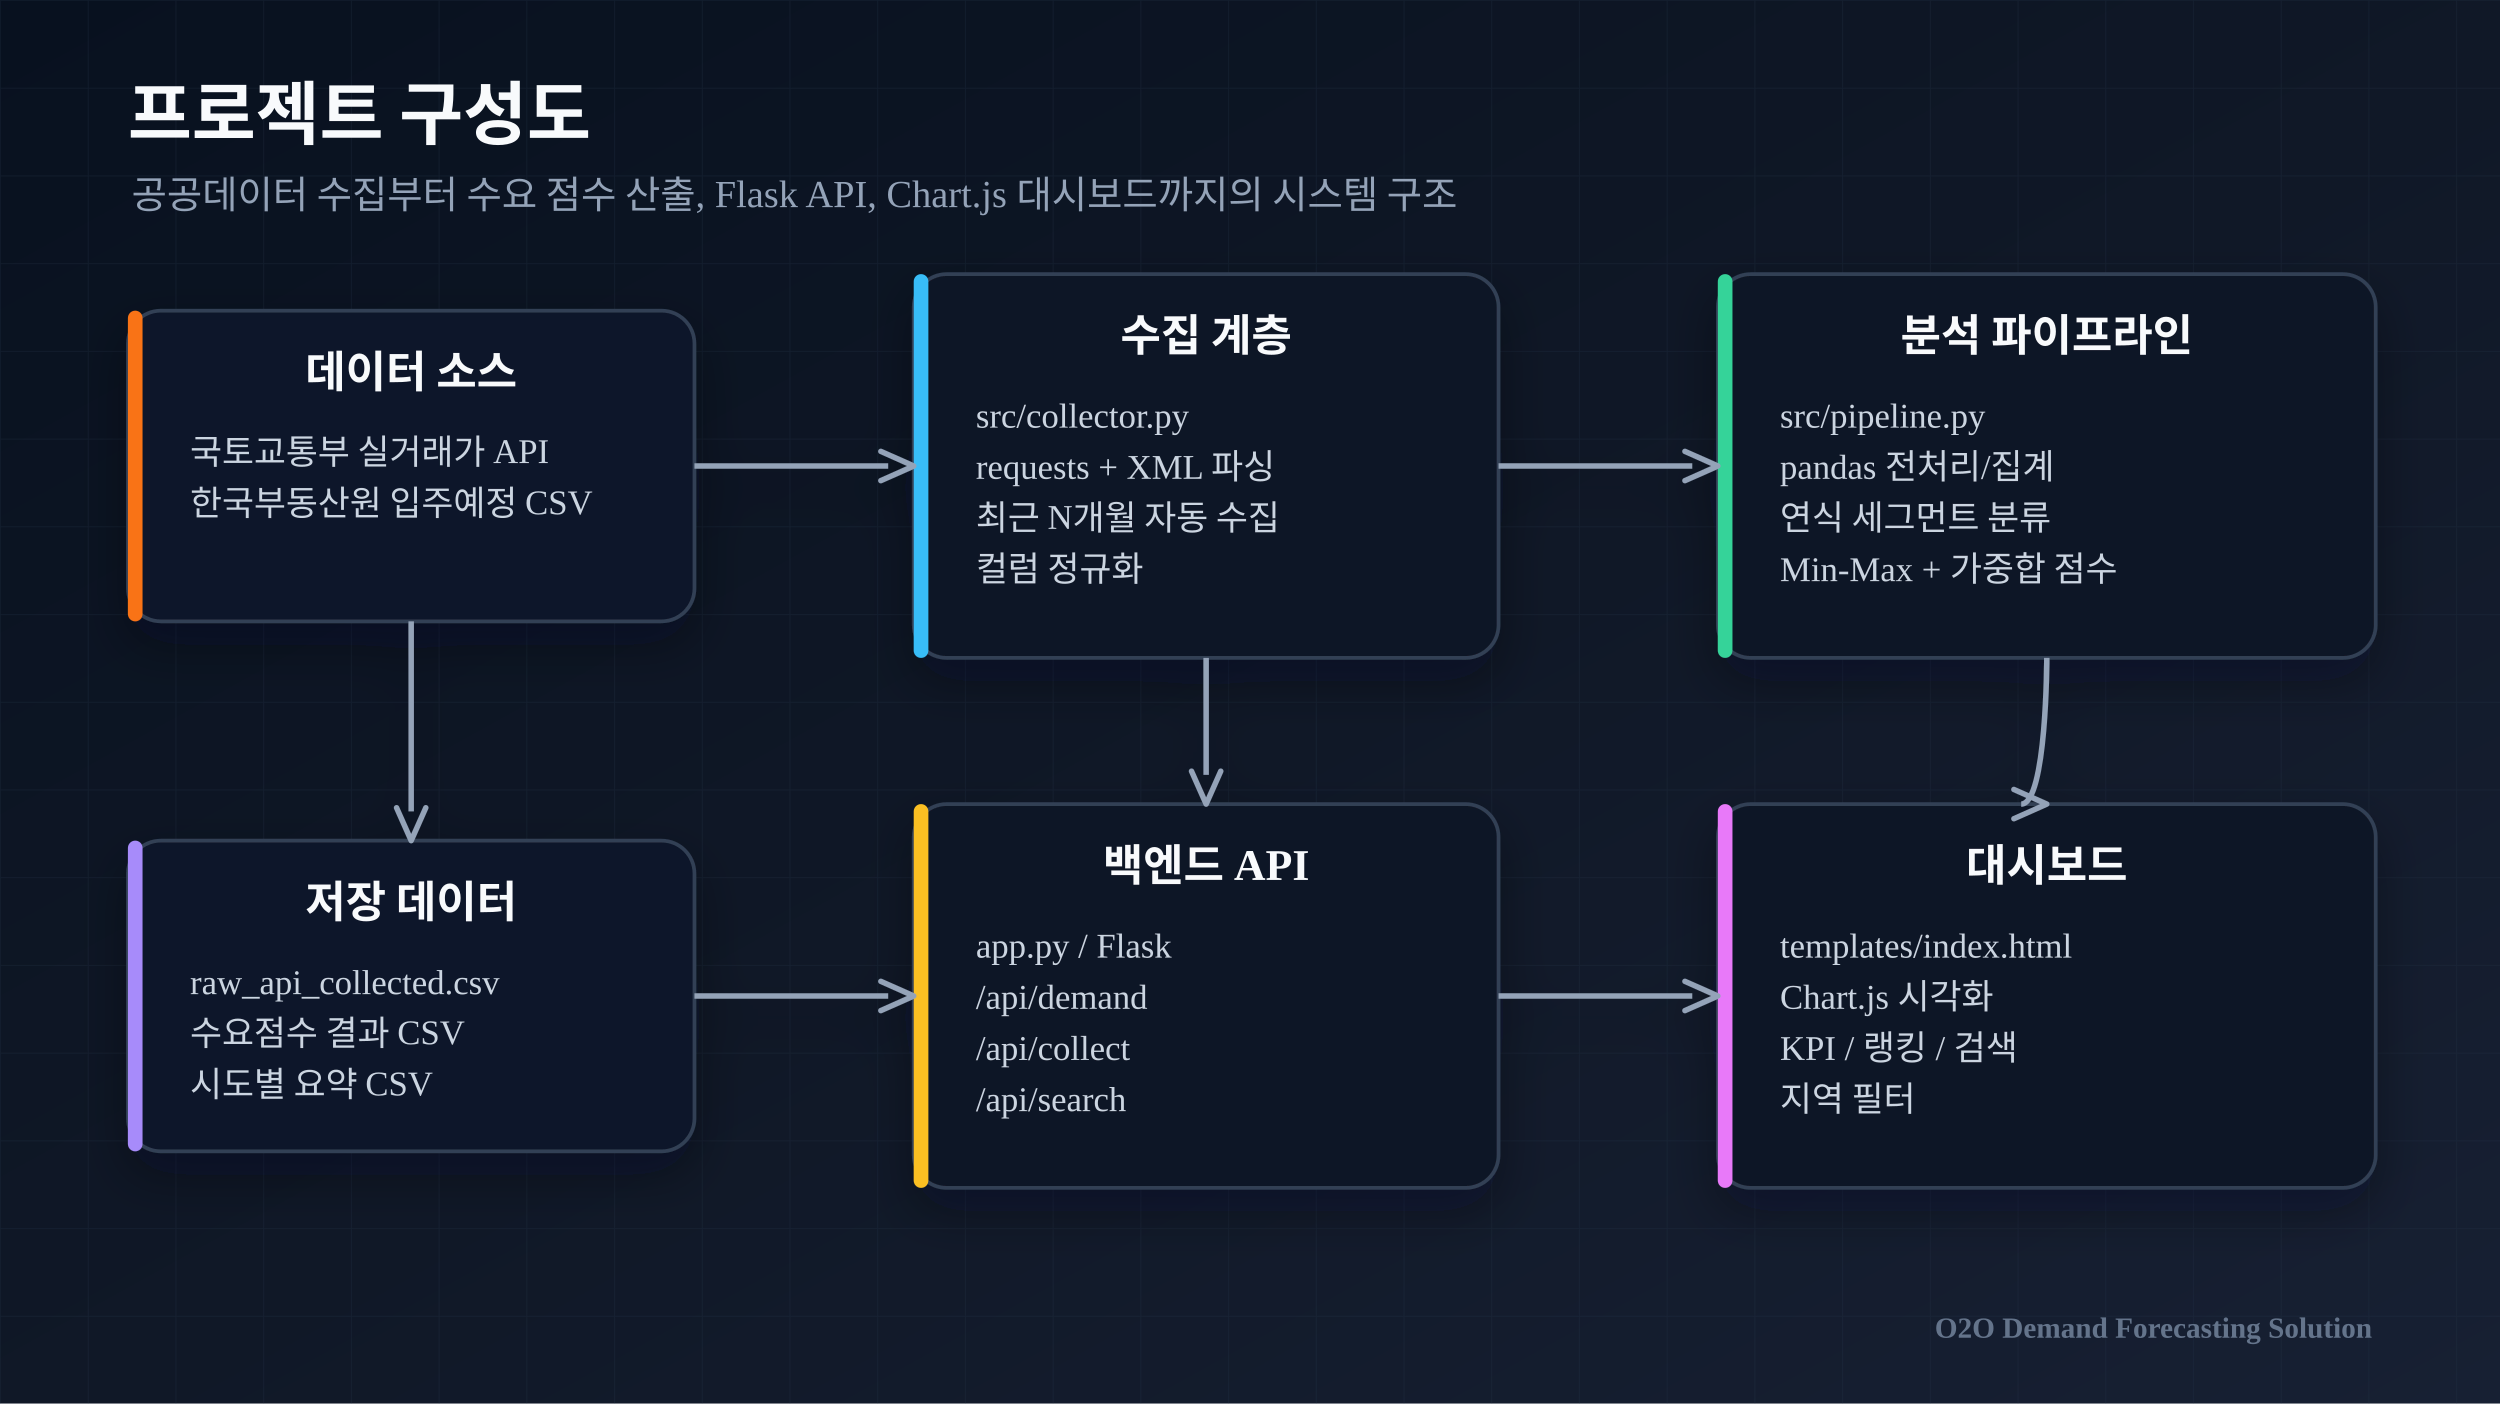
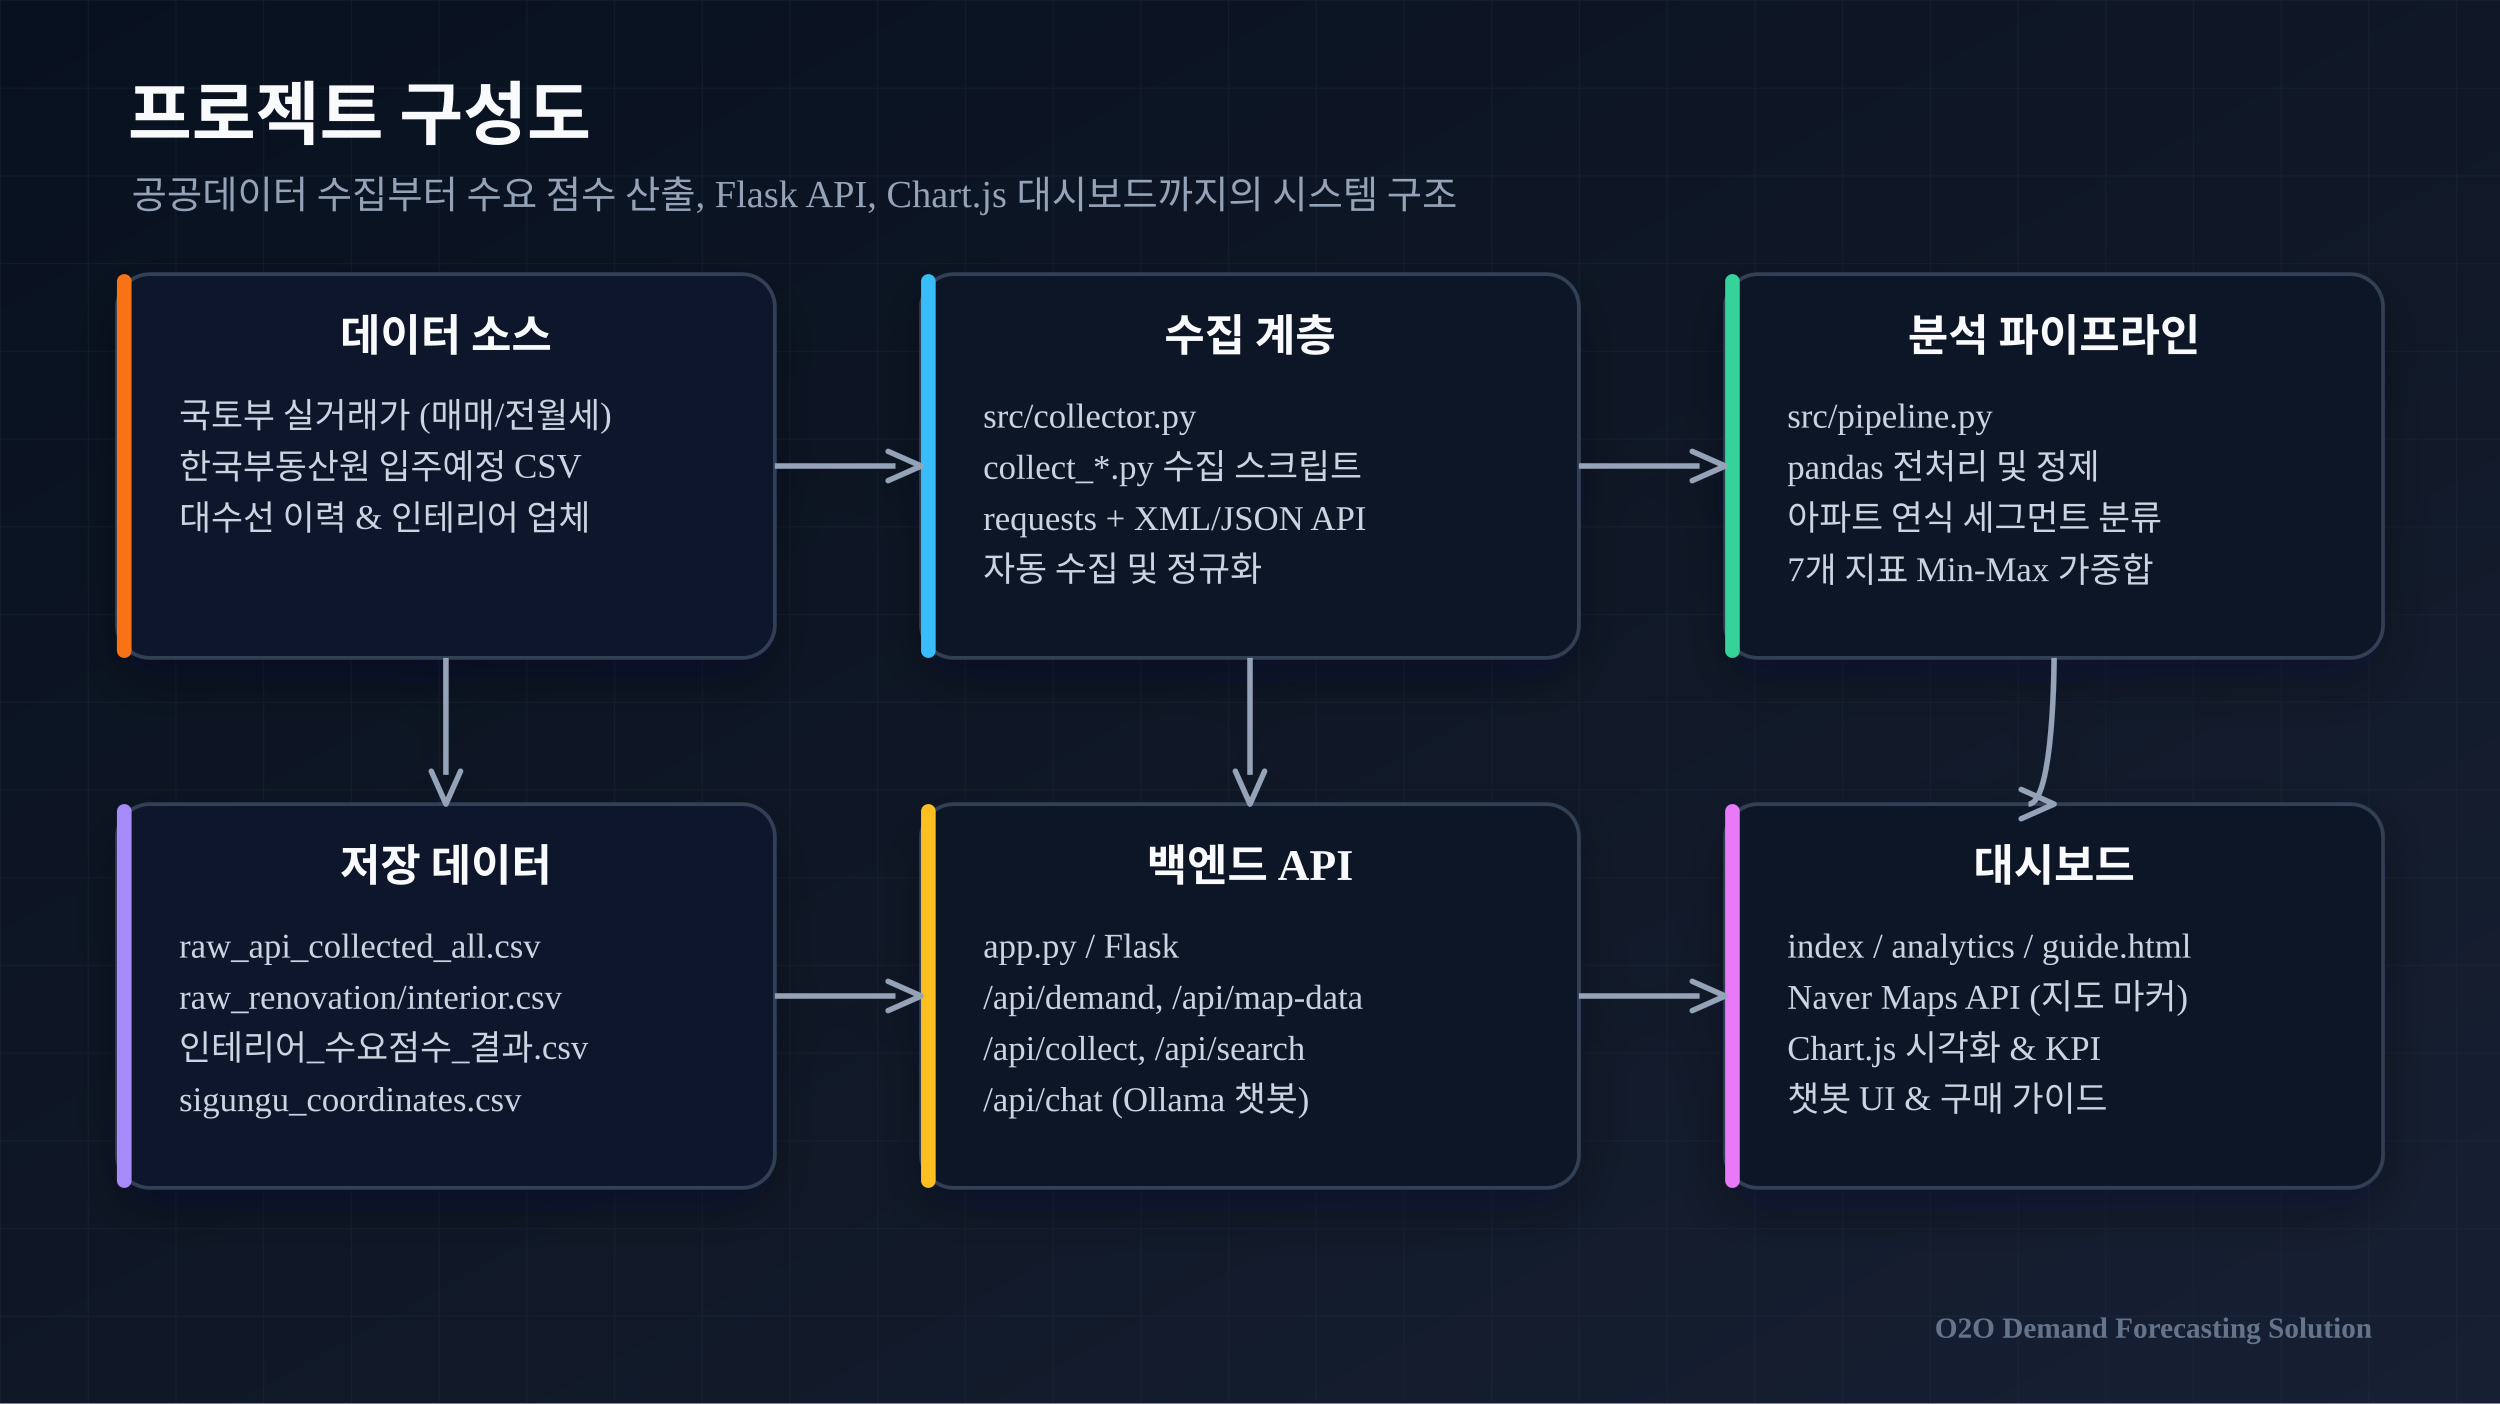
<svg xmlns="http://www.w3.org/2000/svg" width="1368" height="768" viewBox="0 0 1368 768">
  <defs>
    <linearGradient id="bg" x1="0" y1="0" x2="1" y2="1">
      <stop offset="0" stop-color="#08111f" />
      <stop offset="0.52" stop-color="#101827" />
      <stop offset="1" stop-color="#172033" />
    </linearGradient>
    <pattern id="grid" width="48" height="48" patternUnits="userSpaceOnUse">
      <path d="M 48 0 L 0 0 0 48" fill="none" stroke="#243449" stroke-width="1" opacity="0.55" />
    </pattern>
    <filter id="shadow" x="-20%" y="-20%" width="140%" height="140%">
      <feDropShadow dx="0" dy="12" stdDeviation="14" flood-color="#020617" flood-opacity="0.35" />
    </filter>
  </defs>
  <rect width="1368" height="768" fill="url(#bg)" />
  <rect width="1368" height="768" fill="url(#grid)" opacity="0.5" />
  <text x="70" y="76" font-size="38" font-weight="900" fill="#f8fafc">프로젝트 구성도</text>
  <text x="72" y="114" font-size="21" font-weight="500" fill="#94a3b8">공공데이터 수집부터 수요 점수 산출, Flask API, Chart.js 대시보드까지의 시스템 구조</text>
  <g filter="url(#shadow)">
    <g>
-       <rect x="70" y="170" width="310" height="170" rx="18" fill="#0f172a" stroke="#334155" stroke-width="2" />
-       <rect x="70" y="170" width="8" height="170" rx="4" fill="#f97316" />
-       <text x="225" y="212" font-size="24" font-weight="800" fill="#f8fafc" text-anchor="middle">데이터 소스</text>
-       <text x="104" y="254" font-size="19" font-weight="500" fill="#cbd5e1">국토교통부 실거래가 API</text>
-       <text x="104" y="282" font-size="19" font-weight="500" fill="#cbd5e1">한국부동산원 입주예정 CSV</text>
+       <rect x="64" y="150" width="360" height="210" rx="18" fill="#0f172a" stroke="#334155" stroke-width="2" />
+       <rect x="64" y="150" width="8" height="210" rx="4" fill="#f97316" />
+       <text x="244" y="192" font-size="24" font-weight="800" fill="#f8fafc" text-anchor="middle">데이터 소스</text>
+       <text x="98" y="234" font-size="19" font-weight="500" fill="#cbd5e1">국토부 실거래가 (매매/전월세)</text>
+       <text x="98" y="262" font-size="19" font-weight="500" fill="#cbd5e1">한국부동산원 입주예정 CSV</text>
+       <text x="98" y="290" font-size="19" font-weight="500" fill="#cbd5e1">대수선 이력 &amp; 인테리어 업체</text>
    </g>
    <g>
-       <rect x="500" y="150" width="320" height="210" rx="18" fill="#111827" stroke="#334155" stroke-width="2" />
-       <rect x="500" y="150" width="8" height="210" rx="4" fill="#38bdf8" />
-       <text x="660" y="192" font-size="24" font-weight="800" fill="#f8fafc" text-anchor="middle">수집 계층</text>
-       <text x="534" y="234" font-size="19" font-weight="500" fill="#cbd5e1">src/collector.py</text>
-       <text x="534" y="262" font-size="19" font-weight="500" fill="#cbd5e1">requests + XML 파싱</text>
-       <text x="534" y="290" font-size="19" font-weight="500" fill="#cbd5e1">최근 N개월 자동 수집</text>
-       <text x="534" y="318" font-size="19" font-weight="500" fill="#cbd5e1">컬럼 정규화</text>
+       <rect x="504" y="150" width="360" height="210" rx="18" fill="#111827" stroke="#334155" stroke-width="2" />
+       <rect x="504" y="150" width="8" height="210" rx="4" fill="#38bdf8" />
+       <text x="684" y="192" font-size="24" font-weight="800" fill="#f8fafc" text-anchor="middle">수집 계층</text>
+       <text x="538" y="234" font-size="19" font-weight="500" fill="#cbd5e1">src/collector.py</text>
+       <text x="538" y="262" font-size="19" font-weight="500" fill="#cbd5e1">collect_*.py 수집 스크립트</text>
+       <text x="538" y="290" font-size="19" font-weight="500" fill="#cbd5e1">requests + XML/JSON API</text>
+       <text x="538" y="318" font-size="19" font-weight="500" fill="#cbd5e1">자동 수집 및 정규화</text>
    </g>
    <g>
-       <rect x="940" y="150" width="360" height="210" rx="18" fill="#111827" stroke="#334155" stroke-width="2" />
-       <rect x="940" y="150" width="8" height="210" rx="4" fill="#34d399" />
-       <text x="1120" y="192" font-size="24" font-weight="800" fill="#f8fafc" text-anchor="middle">분석 파이프라인</text>
-       <text x="974" y="234" font-size="19" font-weight="500" fill="#cbd5e1">src/pipeline.py</text>
-       <text x="974" y="262" font-size="19" font-weight="500" fill="#cbd5e1">pandas 전처리/집계</text>
-       <text x="974" y="290" font-size="19" font-weight="500" fill="#cbd5e1">연식 세그먼트 분류</text>
-       <text x="974" y="318" font-size="19" font-weight="500" fill="#cbd5e1">Min-Max + 가중합 점수</text>
+       <rect x="944" y="150" width="360" height="210" rx="18" fill="#111827" stroke="#334155" stroke-width="2" />
+       <rect x="944" y="150" width="8" height="210" rx="4" fill="#34d399" />
+       <text x="1124" y="192" font-size="24" font-weight="800" fill="#f8fafc" text-anchor="middle">분석 파이프라인</text>
+       <text x="978" y="234" font-size="19" font-weight="500" fill="#cbd5e1">src/pipeline.py</text>
+       <text x="978" y="262" font-size="19" font-weight="500" fill="#cbd5e1">pandas 전처리 및 정제</text>
+       <text x="978" y="290" font-size="19" font-weight="500" fill="#cbd5e1">아파트 연식 세그먼트 분류</text>
+       <text x="978" y="318" font-size="19" font-weight="500" fill="#cbd5e1">7개 지표 Min-Max 가중합</text>
    </g>
    <g>
-       <rect x="70" y="460" width="310" height="170" rx="18" fill="#0f172a" stroke="#334155" stroke-width="2" />
-       <rect x="70" y="460" width="8" height="170" rx="4" fill="#a78bfa" />
-       <text x="225" y="502" font-size="24" font-weight="800" fill="#f8fafc" text-anchor="middle">저장 데이터</text>
-       <text x="104" y="544" font-size="19" font-weight="500" fill="#cbd5e1">raw_api_collected.csv</text>
-       <text x="104" y="572" font-size="19" font-weight="500" fill="#cbd5e1">수요점수 결과 CSV</text>
-       <text x="104" y="600" font-size="19" font-weight="500" fill="#cbd5e1">시도별 요약 CSV</text>
+       <rect x="64" y="440" width="360" height="210" rx="18" fill="#0f172a" stroke="#334155" stroke-width="2" />
+       <rect x="64" y="440" width="8" height="210" rx="4" fill="#a78bfa" />
+       <text x="244" y="482" font-size="24" font-weight="800" fill="#f8fafc" text-anchor="middle">저장 데이터</text>
+       <text x="98" y="524" font-size="19" font-weight="500" fill="#cbd5e1">raw_api_collected_all.csv</text>
+       <text x="98" y="552" font-size="19" font-weight="500" fill="#cbd5e1">raw_renovation/interior.csv</text>
+       <text x="98" y="580" font-size="19" font-weight="500" fill="#cbd5e1">인테리어_수요점수_결과.csv</text>
+       <text x="98" y="608" font-size="19" font-weight="500" fill="#cbd5e1">sigungu_coordinates.csv</text>
    </g>
    <g>
-       <rect x="500" y="440" width="320" height="210" rx="18" fill="#111827" stroke="#334155" stroke-width="2" />
-       <rect x="500" y="440" width="8" height="210" rx="4" fill="#fbbf24" />
-       <text x="660" y="482" font-size="24" font-weight="800" fill="#f8fafc" text-anchor="middle">백엔드 API</text>
-       <text x="534" y="524" font-size="19" font-weight="500" fill="#cbd5e1">app.py / Flask</text>
-       <text x="534" y="552" font-size="19" font-weight="500" fill="#cbd5e1">/api/demand</text>
-       <text x="534" y="580" font-size="19" font-weight="500" fill="#cbd5e1">/api/collect</text>
-       <text x="534" y="608" font-size="19" font-weight="500" fill="#cbd5e1">/api/search</text>
+       <rect x="504" y="440" width="360" height="210" rx="18" fill="#111827" stroke="#334155" stroke-width="2" />
+       <rect x="504" y="440" width="8" height="210" rx="4" fill="#fbbf24" />
+       <text x="684" y="482" font-size="24" font-weight="800" fill="#f8fafc" text-anchor="middle">백엔드 API</text>
+       <text x="538" y="524" font-size="19" font-weight="500" fill="#cbd5e1">app.py / Flask</text>
+       <text x="538" y="552" font-size="19" font-weight="500" fill="#cbd5e1">/api/demand, /api/map-data</text>
+       <text x="538" y="580" font-size="19" font-weight="500" fill="#cbd5e1">/api/collect, /api/search</text>
+       <text x="538" y="608" font-size="19" font-weight="500" fill="#cbd5e1">/api/chat (Ollama 챗봇)</text>
    </g>
    <g>
-       <rect x="940" y="440" width="360" height="210" rx="18" fill="#111827" stroke="#334155" stroke-width="2" />
-       <rect x="940" y="440" width="8" height="210" rx="4" fill="#e879f9" />
-       <text x="1120" y="482" font-size="24" font-weight="800" fill="#f8fafc" text-anchor="middle">대시보드</text>
-       <text x="974" y="524" font-size="19" font-weight="500" fill="#cbd5e1">templates/index.html</text>
-       <text x="974" y="552" font-size="19" font-weight="500" fill="#cbd5e1">Chart.js 시각화</text>
-       <text x="974" y="580" font-size="19" font-weight="500" fill="#cbd5e1">KPI / 랭킹 / 검색</text>
-       <text x="974" y="608" font-size="19" font-weight="500" fill="#cbd5e1">지역 필터</text>
+       <rect x="944" y="440" width="360" height="210" rx="18" fill="#111827" stroke="#334155" stroke-width="2" />
+       <rect x="944" y="440" width="8" height="210" rx="4" fill="#e879f9" />
+       <text x="1124" y="482" font-size="24" font-weight="800" fill="#f8fafc" text-anchor="middle">대시보드</text>
+       <text x="978" y="524" font-size="19" font-weight="500" fill="#cbd5e1">index / analytics / guide.html</text>
+       <text x="978" y="552" font-size="19" font-weight="500" fill="#cbd5e1">Naver Maps API (지도 마커)</text>
+       <text x="978" y="580" font-size="19" font-weight="500" fill="#cbd5e1">Chart.js 시각화 &amp; KPI</text>
+       <text x="978" y="608" font-size="19" font-weight="500" fill="#cbd5e1">챗봇 UI &amp; 구매 가이드</text>
    </g>
-     <path d="M 380 255 C 440 255, 440 255, 486 255" fill="none" stroke="#94a3b8" stroke-width="3" />
-     <path d="M 482 247 L 500 255 L 482 263" fill="none" stroke="#94a3b8" stroke-width="3" stroke-linecap="round" stroke-linejoin="round" />
-     <path d="M 820 255 C 880 255, 880 255, 926 255" fill="none" stroke="#94a3b8" stroke-width="3" />
-     <path d="M 922 247 L 940 255 L 922 263" fill="none" stroke="#94a3b8" stroke-width="3" stroke-linecap="round" stroke-linejoin="round" />
-     <path d="M 225 340 L 225 444" fill="none" stroke="#94a3b8" stroke-width="3" />
-     <path d="M 217 442 L 225 460 L 233 442" fill="none" stroke="#94a3b8" stroke-width="3" stroke-linecap="round" stroke-linejoin="round" />
-     <path d="M 380 545 C 440 545, 440 545, 486 545" fill="none" stroke="#94a3b8" stroke-width="3" />
-     <path d="M 482 537 L 500 545 L 482 553" fill="none" stroke="#94a3b8" stroke-width="3" stroke-linecap="round" stroke-linejoin="round" />
-     <path d="M 820 545 C 880 545, 880 545, 926 545" fill="none" stroke="#94a3b8" stroke-width="3" />
-     <path d="M 922 537 L 940 545 L 922 553" fill="none" stroke="#94a3b8" stroke-width="3" stroke-linecap="round" stroke-linejoin="round" />
-     <path d="M 660 360 L 660 424" fill="none" stroke="#94a3b8" stroke-width="3" />
-     <path d="M 652 422 L 660 440 L 668 422" fill="none" stroke="#94a3b8" stroke-width="3" stroke-linecap="round" stroke-linejoin="round" />
-     <path d="M 1120 360 C 1120 360, 1120 440, 1106 440" fill="none" stroke="#94a3b8" stroke-width="3" />
-     <path d="M 1102 432 L 1120 440 L 1102 448" fill="none" stroke="#94a3b8" stroke-width="3" stroke-linecap="round" stroke-linejoin="round" />
+     <path d="M 424 255 C 464 255, 464 255, 490 255" fill="none" stroke="#94a3b8" stroke-width="3" />
+     <path d="M 486 247 L 504 255 L 486 263" fill="none" stroke="#94a3b8" stroke-width="3" stroke-linecap="round" stroke-linejoin="round" />
+     <path d="M 864 255 C 904 255, 904 255, 930 255" fill="none" stroke="#94a3b8" stroke-width="3" />
+     <path d="M 926 247 L 944 255 L 926 263" fill="none" stroke="#94a3b8" stroke-width="3" stroke-linecap="round" stroke-linejoin="round" />
+     <path d="M 244 360 L 244 424" fill="none" stroke="#94a3b8" stroke-width="3" />
+     <path d="M 236 422 L 244 440 L 252 422" fill="none" stroke="#94a3b8" stroke-width="3" stroke-linecap="round" stroke-linejoin="round" />
+     <path d="M 424 545 C 464 545, 464 545, 490 545" fill="none" stroke="#94a3b8" stroke-width="3" />
+     <path d="M 486 537 L 504 545 L 486 553" fill="none" stroke="#94a3b8" stroke-width="3" stroke-linecap="round" stroke-linejoin="round" />
+     <path d="M 864 545 C 904 545, 904 545, 930 545" fill="none" stroke="#94a3b8" stroke-width="3" />
+     <path d="M 926 537 L 944 545 L 926 553" fill="none" stroke="#94a3b8" stroke-width="3" stroke-linecap="round" stroke-linejoin="round" />
+     <path d="M 684 360 L 684 424" fill="none" stroke="#94a3b8" stroke-width="3" />
+     <path d="M 676 422 L 684 440 L 692 422" fill="none" stroke="#94a3b8" stroke-width="3" stroke-linecap="round" stroke-linejoin="round" />
+     <path d="M 1124 360 C 1124 360, 1124 440, 1110 440" fill="none" stroke="#94a3b8" stroke-width="3" />
+     <path d="M 1106 432 L 1124 440 L 1106 448" fill="none" stroke="#94a3b8" stroke-width="3" stroke-linecap="round" stroke-linejoin="round" />
  </g>
  <text x="1298" y="732" font-size="16" font-weight="600" fill="#64748b" text-anchor="end">O2O Demand Forecasting Solution</text>
</svg>
